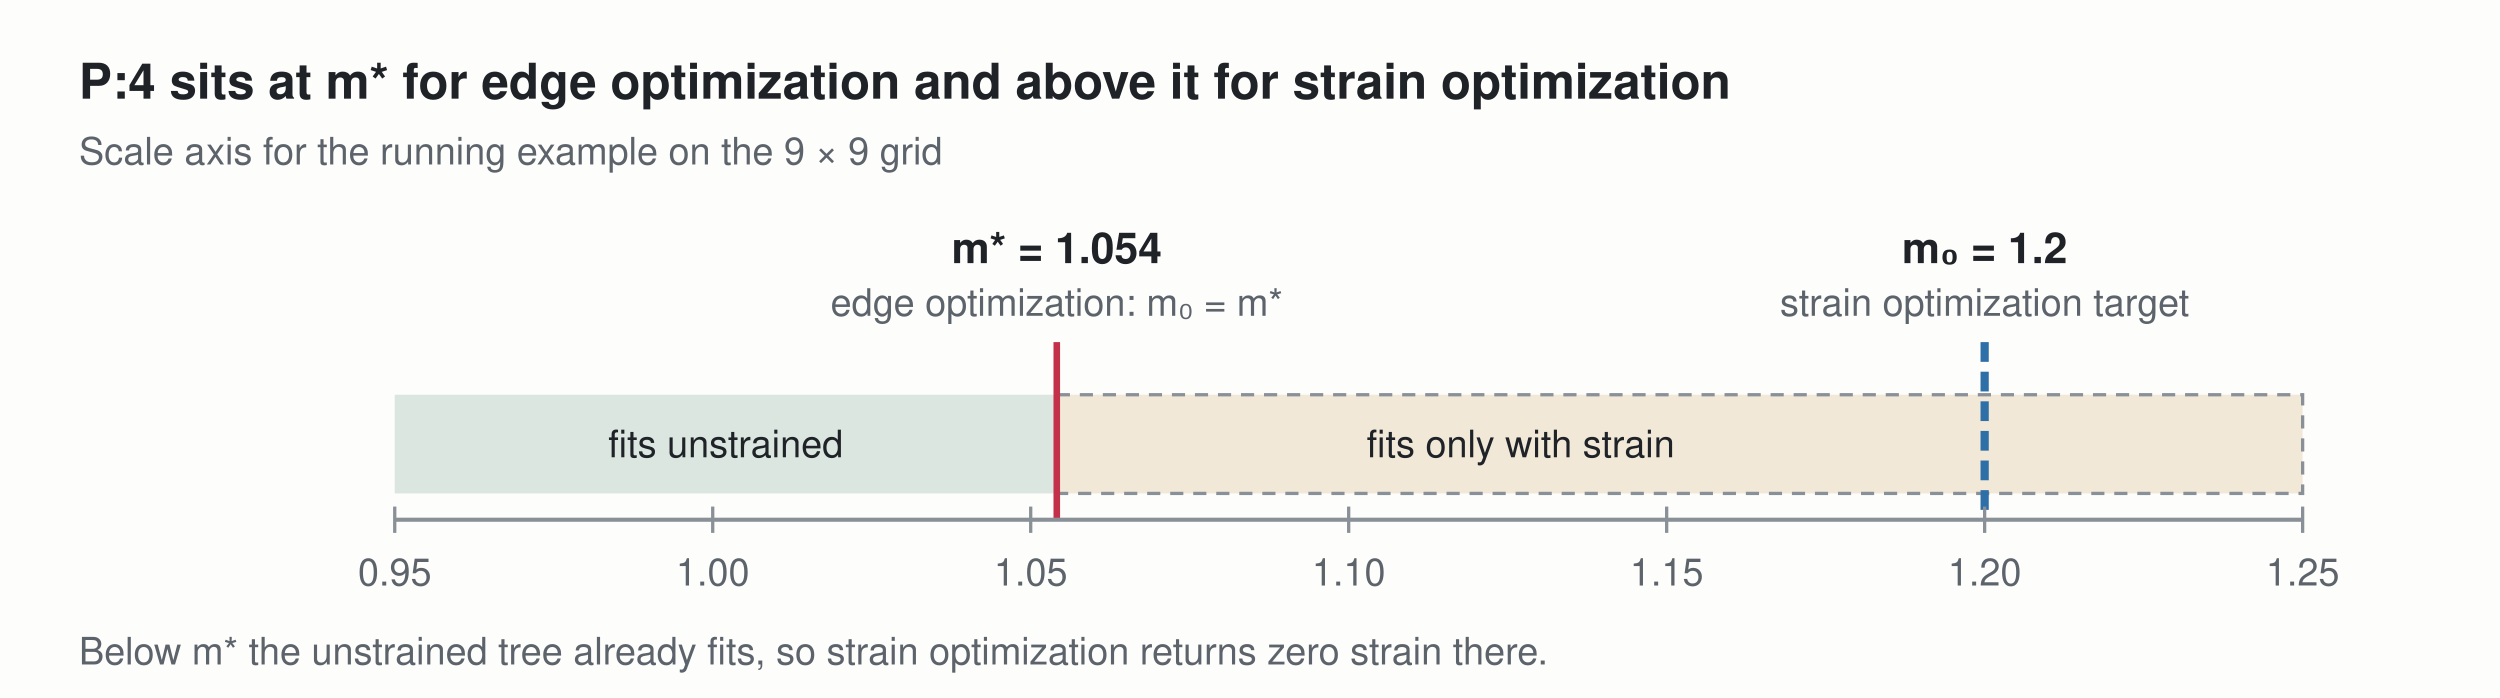
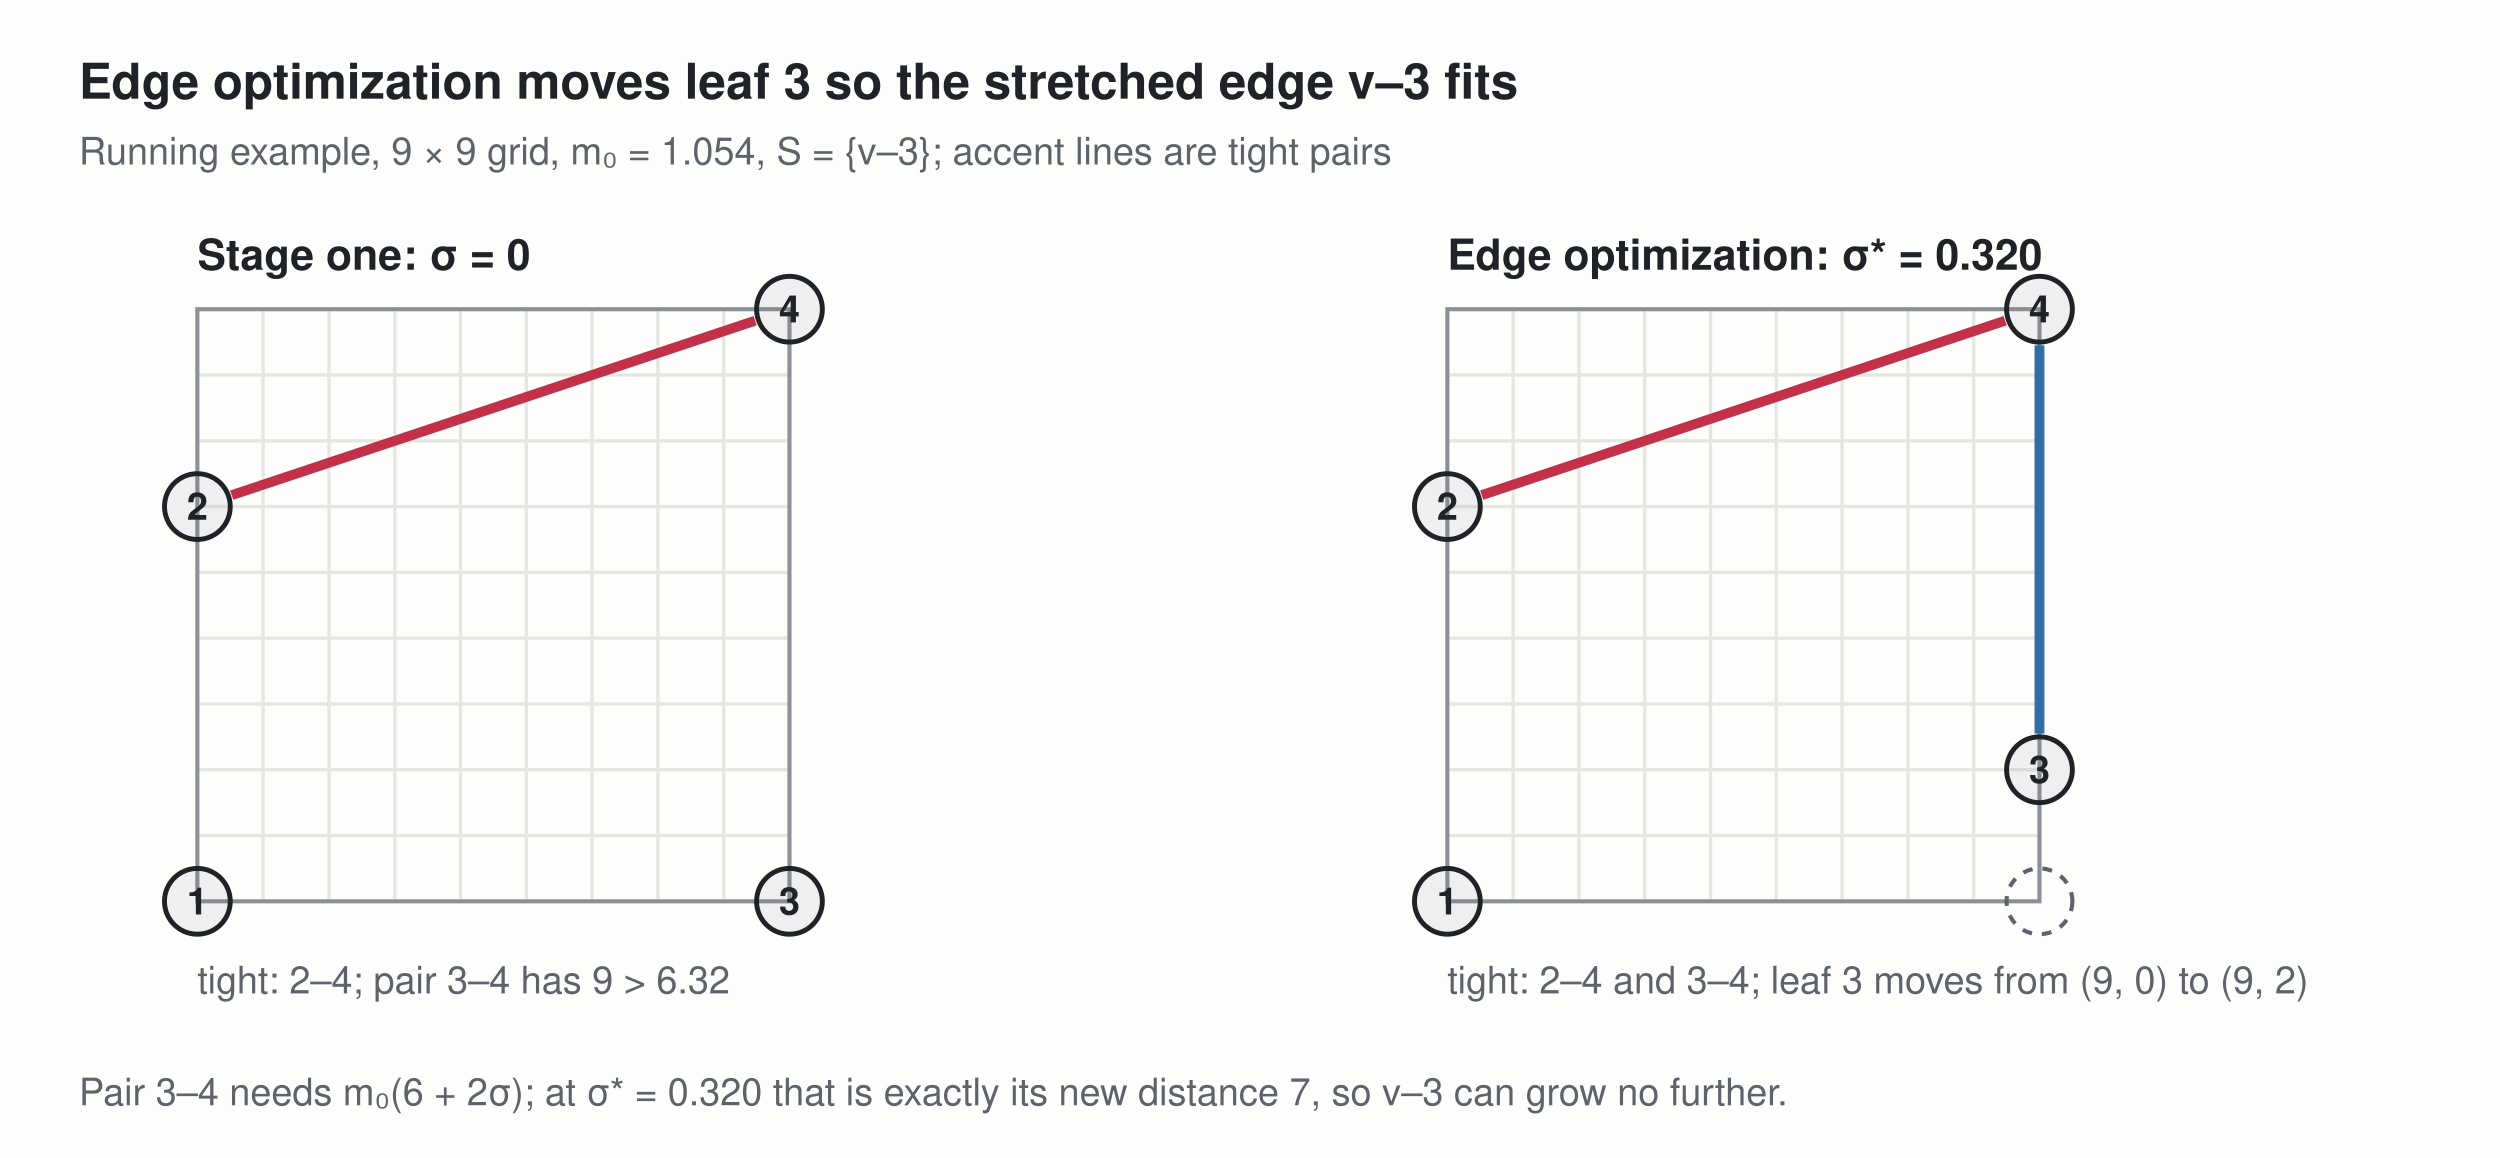
- <svg xmlns="http://www.w3.org/2000/svg" width="760" height="212" font-family="Archivo, -apple-system, system-ui, 'Segoe UI', Helvetica, Arial, sans-serif" viewBox="0 0 760 212" role="img" aria-label="Edge optimization fixes the scale at the optimum; strain optimization picks a target above it" font-size="13">
-   <rect x="0" y="0" width="760" height="212" fill="#fdfdfb" />
-   <text data-claude-text-id="title" x="24" y="30" font-size="15" font-weight="600" fill="#1f2328">P:4 sits at m* for edge optimization and above it for strain optimization</text>
-   <text data-claude-text-id="subtitle" x="24" y="50" font-size="11.5" fill="#5d636b">Scale axis for the running example on the 9 × 9 grid</text>
-   <g data-claude-anchor="band-fits">
-     <rect x="120" y="120" width="201.26" height="30" fill="#23704a" fill-opacity="0.16" />
-     <text data-claude-text-id="fits" x="220.63" y="139" text-anchor="middle" font-size="11.5" fill="#1f2328">fits unstrained</text>
+ <svg xmlns="http://www.w3.org/2000/svg" width="760" height="352" font-family="Archivo, -apple-system, system-ui, 'Segoe UI', Helvetica, Arial, sans-serif" viewBox="0 0 760 352" role="img" aria-label="Edge optimization moves leaf 3 up two squares so the stretched edge fits, and pair 3-4 becomes tight" font-size="13">
+   <rect x="0" y="0" width="760" height="352" fill="#fdfdfb" />
+   <text data-claude-text-id="title" x="24" y="30" font-size="15" font-weight="600" fill="#1f2328">Edge optimization moves leaf 3 so the stretched edge v–3 fits</text>
+   <text data-claude-text-id="subtitle" x="24" y="50" font-size="11.5" fill="#5d636b">Running example, 9 × 9 grid, m₀ = 1.054, S = {v–3}; accent lines are tight pairs</text>
+   <text data-claude-text-id="left-title" x="60" y="82" font-weight="600" fill="#1f2328">Stage one: σ = 0</text>
+   <g data-claude-anchor="before">
+     <g>
+       <line x1="60" y1="274" x2="60" y2="94" stroke="#e3e6e1" />
+       <line x1="80" y1="274" x2="80" y2="94" stroke="#e3e6e1" />
+       <line x1="100" y1="274" x2="100" y2="94" stroke="#e3e6e1" />
+       <line x1="120" y1="274" x2="120" y2="94" stroke="#e3e6e1" />
+       <line x1="140" y1="274" x2="140" y2="94" stroke="#e3e6e1" />
+       <line x1="160" y1="274" x2="160" y2="94" stroke="#e3e6e1" />
+       <line x1="180" y1="274" x2="180" y2="94" stroke="#e3e6e1" />
+       <line x1="200" y1="274" x2="200" y2="94" stroke="#e3e6e1" />
+       <line x1="220" y1="274" x2="220" y2="94" stroke="#e3e6e1" />
+       <line x1="240" y1="274" x2="240" y2="94" stroke="#e3e6e1" />
+       <line x1="60" y1="274" x2="240" y2="274" stroke="#e3e6e1" />
+       <line x1="60" y1="254" x2="240" y2="254" stroke="#e3e6e1" />
+       <line x1="60" y1="234" x2="240" y2="234" stroke="#e3e6e1" />
+       <line x1="60" y1="214" x2="240" y2="214" stroke="#e3e6e1" />
+       <line x1="60" y1="194" x2="240" y2="194" stroke="#e3e6e1" />
+       <line x1="60" y1="174" x2="240" y2="174" stroke="#e3e6e1" />
+       <line x1="60" y1="154" x2="240" y2="154" stroke="#e3e6e1" />
+       <line x1="60" y1="134" x2="240" y2="134" stroke="#e3e6e1" />
+       <line x1="60" y1="114" x2="240" y2="114" stroke="#e3e6e1" />
+       <line x1="60" y1="94" x2="240" y2="94" stroke="#e3e6e1" />
+       <rect x="60" y="94" width="180" height="180" fill="none" stroke="#8a9097" stroke-width="1.25" />
+     </g>
+     <line x1="70.436" y1="150.521" x2="229.564" y2="97.479" stroke="#c2304a" stroke-width="3" />
+     <circle cx="60" cy="274" r="10" fill="rgba(107, 113, 120, 0.10)" stroke="#1f2328" stroke-width="1.5" />
+     <circle cx="60" cy="154" r="10" fill="rgba(107, 113, 120, 0.10)" stroke="#1f2328" stroke-width="1.5" />
+     <circle cx="240" cy="274" r="10" fill="rgba(107, 113, 120, 0.10)" stroke="#1f2328" stroke-width="1.5" />
+     <circle cx="240" cy="94" r="10" fill="rgba(107, 113, 120, 0.10)" stroke="#1f2328" stroke-width="1.5" />
+     <text data-claude-text-id="a-l1" x="60" y="278" text-anchor="middle" font-size="11.5" font-weight="600" fill="#1f2328">1</text>
+     <text data-claude-text-id="a-l2" x="60" y="158" text-anchor="middle" font-size="11.5" font-weight="600" fill="#1f2328">2</text>
+     <text data-claude-text-id="a-l3" x="240" y="278" text-anchor="middle" font-size="11.5" font-weight="600" fill="#1f2328">3</text>
+     <text data-claude-text-id="a-l4" x="240" y="98" text-anchor="middle" font-size="11.5" font-weight="600" fill="#1f2328">4</text>
  </g>
-   <g data-claude-anchor="band-strain">
-     <rect x="321.26" y="120" width="378.74" height="30" fill="#b7791f" fill-opacity="0.16" stroke="#8a9097" stroke-width="1" stroke-dasharray="4 3" />
-     <text data-claude-text-id="needs" x="462.297" y="139" text-anchor="middle" font-size="11.5" fill="#1f2328">fits only with strain</text>
+   <text data-claude-text-id="left-cap" x="60" y="302" font-size="11.5" fill="#5d636b">tight: 2–4; pair 3–4 has 9 &gt; 6.32</text>
+   <text data-claude-text-id="right-title" x="440" y="82" font-weight="600" fill="#1f2328">Edge optimization: σ* = 0.320</text>
+   <g data-claude-anchor="after">
+     <g>
+       <line x1="440" y1="274" x2="440" y2="94" stroke="#e3e6e1" />
+       <line x1="460" y1="274" x2="460" y2="94" stroke="#e3e6e1" />
+       <line x1="480" y1="274" x2="480" y2="94" stroke="#e3e6e1" />
+       <line x1="500" y1="274" x2="500" y2="94" stroke="#e3e6e1" />
+       <line x1="520" y1="274" x2="520" y2="94" stroke="#e3e6e1" />
+       <line x1="540" y1="274" x2="540" y2="94" stroke="#e3e6e1" />
+       <line x1="560" y1="274" x2="560" y2="94" stroke="#e3e6e1" />
+       <line x1="580" y1="274" x2="580" y2="94" stroke="#e3e6e1" />
+       <line x1="600" y1="274" x2="600" y2="94" stroke="#e3e6e1" />
+       <line x1="620" y1="274" x2="620" y2="94" stroke="#e3e6e1" />
+       <line x1="440" y1="274" x2="620" y2="274" stroke="#e3e6e1" />
+       <line x1="440" y1="254" x2="620" y2="254" stroke="#e3e6e1" />
+       <line x1="440" y1="234" x2="620" y2="234" stroke="#e3e6e1" />
+       <line x1="440" y1="214" x2="620" y2="214" stroke="#e3e6e1" />
+       <line x1="440" y1="194" x2="620" y2="194" stroke="#e3e6e1" />
+       <line x1="440" y1="174" x2="620" y2="174" stroke="#e3e6e1" />
+       <line x1="440" y1="154" x2="620" y2="154" stroke="#e3e6e1" />
+       <line x1="440" y1="134" x2="620" y2="134" stroke="#e3e6e1" />
+       <line x1="440" y1="114" x2="620" y2="114" stroke="#e3e6e1" />
+       <line x1="440" y1="94" x2="620" y2="94" stroke="#e3e6e1" />
+       <rect x="440" y="94" width="180" height="180" fill="none" stroke="#8a9097" stroke-width="1.25" />
+     </g>
+     <circle cx="620" cy="274" r="10" fill="none" stroke="#5d636b" stroke-width="1.25" stroke-dasharray="3 3" />
+     <line x1="450.436" y1="150.521" x2="609.564" y2="97.479" stroke="#c2304a" stroke-width="3" />
+     <line x1="620" y1="223" x2="620" y2="105" stroke="#2f6fa8" stroke-width="3" />
+     <circle cx="440" cy="274" r="10" fill="rgba(107, 113, 120, 0.10)" stroke="#1f2328" stroke-width="1.5" />
+     <circle cx="440" cy="154" r="10" fill="rgba(107, 113, 120, 0.10)" stroke="#1f2328" stroke-width="1.5" />
+     <circle cx="620" cy="234" r="10" fill="rgba(107, 113, 120, 0.10)" stroke="#1f2328" stroke-width="1.5" />
+     <circle cx="620" cy="94" r="10" fill="rgba(107, 113, 120, 0.10)" stroke="#1f2328" stroke-width="1.5" />
+     <text data-claude-text-id="b-l1" x="440" y="278" text-anchor="middle" font-size="11.5" font-weight="600" fill="#1f2328">1</text>
+     <text data-claude-text-id="b-l2" x="440" y="158" text-anchor="middle" font-size="11.5" font-weight="600" fill="#1f2328">2</text>
+     <text data-claude-text-id="b-l3" x="620" y="238" text-anchor="middle" font-size="11.5" font-weight="600" fill="#1f2328">3</text>
+     <text data-claude-text-id="b-l4" x="620" y="98" text-anchor="middle" font-size="11.5" font-weight="600" fill="#1f2328">4</text>
  </g>
-   <g data-claude-anchor="mark-mstar">
-     <line x1="321.26" y1="104" x2="321.26" y2="158" stroke="#c2304a" stroke-width="2" />
-     <text data-claude-text-id="mstar" x="321.26" y="80" text-anchor="middle" font-weight="600" fill="#1f2328">m* = 1.054</text>
-     <text data-claude-text-id="mstar-note" x="321.26" y="96" text-anchor="middle" font-size="11.5" fill="#5d636b">edge optimization: m₀ = m*</text>
-   </g>
-   <g data-claude-anchor="mark-target">
-     <line x1="603.333" y1="104" x2="603.333" y2="158" stroke="#2f6fa8" stroke-width="2.5" stroke-dasharray="6 3" />
-     <text data-claude-text-id="target" x="603.333" y="80" text-anchor="middle" font-weight="600" fill="#1f2328">m₀ = 1.2</text>
-     <text data-claude-text-id="target-note" x="603.333" y="96" text-anchor="middle" font-size="11.5" fill="#5d636b">strain optimization target</text>
-   </g>
-   <g data-claude-anchor="axis">
-     <line x1="120" y1="158" x2="700" y2="158" stroke="#8a9097" stroke-width="1.25" />
-     <g>
-       <line x1="120" y1="154" x2="120" y2="162" stroke="#8a9097" />
-       <text x="120" y="178" text-anchor="middle" font-size="11.5" fill="#5d636b">0.95</text>
-     </g>
-     <g>
-       <line x1="216.667" y1="154" x2="216.667" y2="162" stroke="#8a9097" />
-       <text x="216.667" y="178" text-anchor="middle" font-size="11.5" fill="#5d636b">1.00</text>
-     </g>
-     <g>
-       <line x1="313.333" y1="154" x2="313.333" y2="162" stroke="#8a9097" />
-       <text x="313.333" y="178" text-anchor="middle" font-size="11.5" fill="#5d636b">1.05</text>
-     </g>
-     <g>
-       <line x1="410" y1="154" x2="410" y2="162" stroke="#8a9097" />
-       <text x="410" y="178" text-anchor="middle" font-size="11.5" fill="#5d636b">1.10</text>
-     </g>
-     <g>
-       <line x1="506.667" y1="154" x2="506.667" y2="162" stroke="#8a9097" />
-       <text x="506.667" y="178" text-anchor="middle" font-size="11.5" fill="#5d636b">1.15</text>
-     </g>
-     <g>
-       <line x1="603.333" y1="154" x2="603.333" y2="162" stroke="#8a9097" />
-       <text x="603.333" y="178" text-anchor="middle" font-size="11.5" fill="#5d636b">1.20</text>
-     </g>
-     <g>
-       <line x1="700" y1="154" x2="700" y2="162" stroke="#8a9097" />
-       <text x="700" y="178" text-anchor="middle" font-size="11.5" fill="#5d636b">1.25</text>
-     </g>
-   </g>
-   <text data-claude-text-id="note" x="24" y="202" font-size="11.5" fill="#5d636b">Below m* the unstrained tree already fits, so strain optimization returns zero strain there.</text>
+   <text data-claude-text-id="right-cap" x="440" y="302" font-size="11.5" fill="#5d636b">tight: 2–4 and 3–4; leaf 3 moves from (9, 0) to (9, 2)</text>
+   <text data-claude-text-id="note" x="24" y="336" font-size="11.5" fill="#5d636b">Pair 3–4 needs m₀(6 + 2σ); at σ* = 0.320 that is exactly its new distance 7, so v–3 can grow no further.</text>
</svg>
